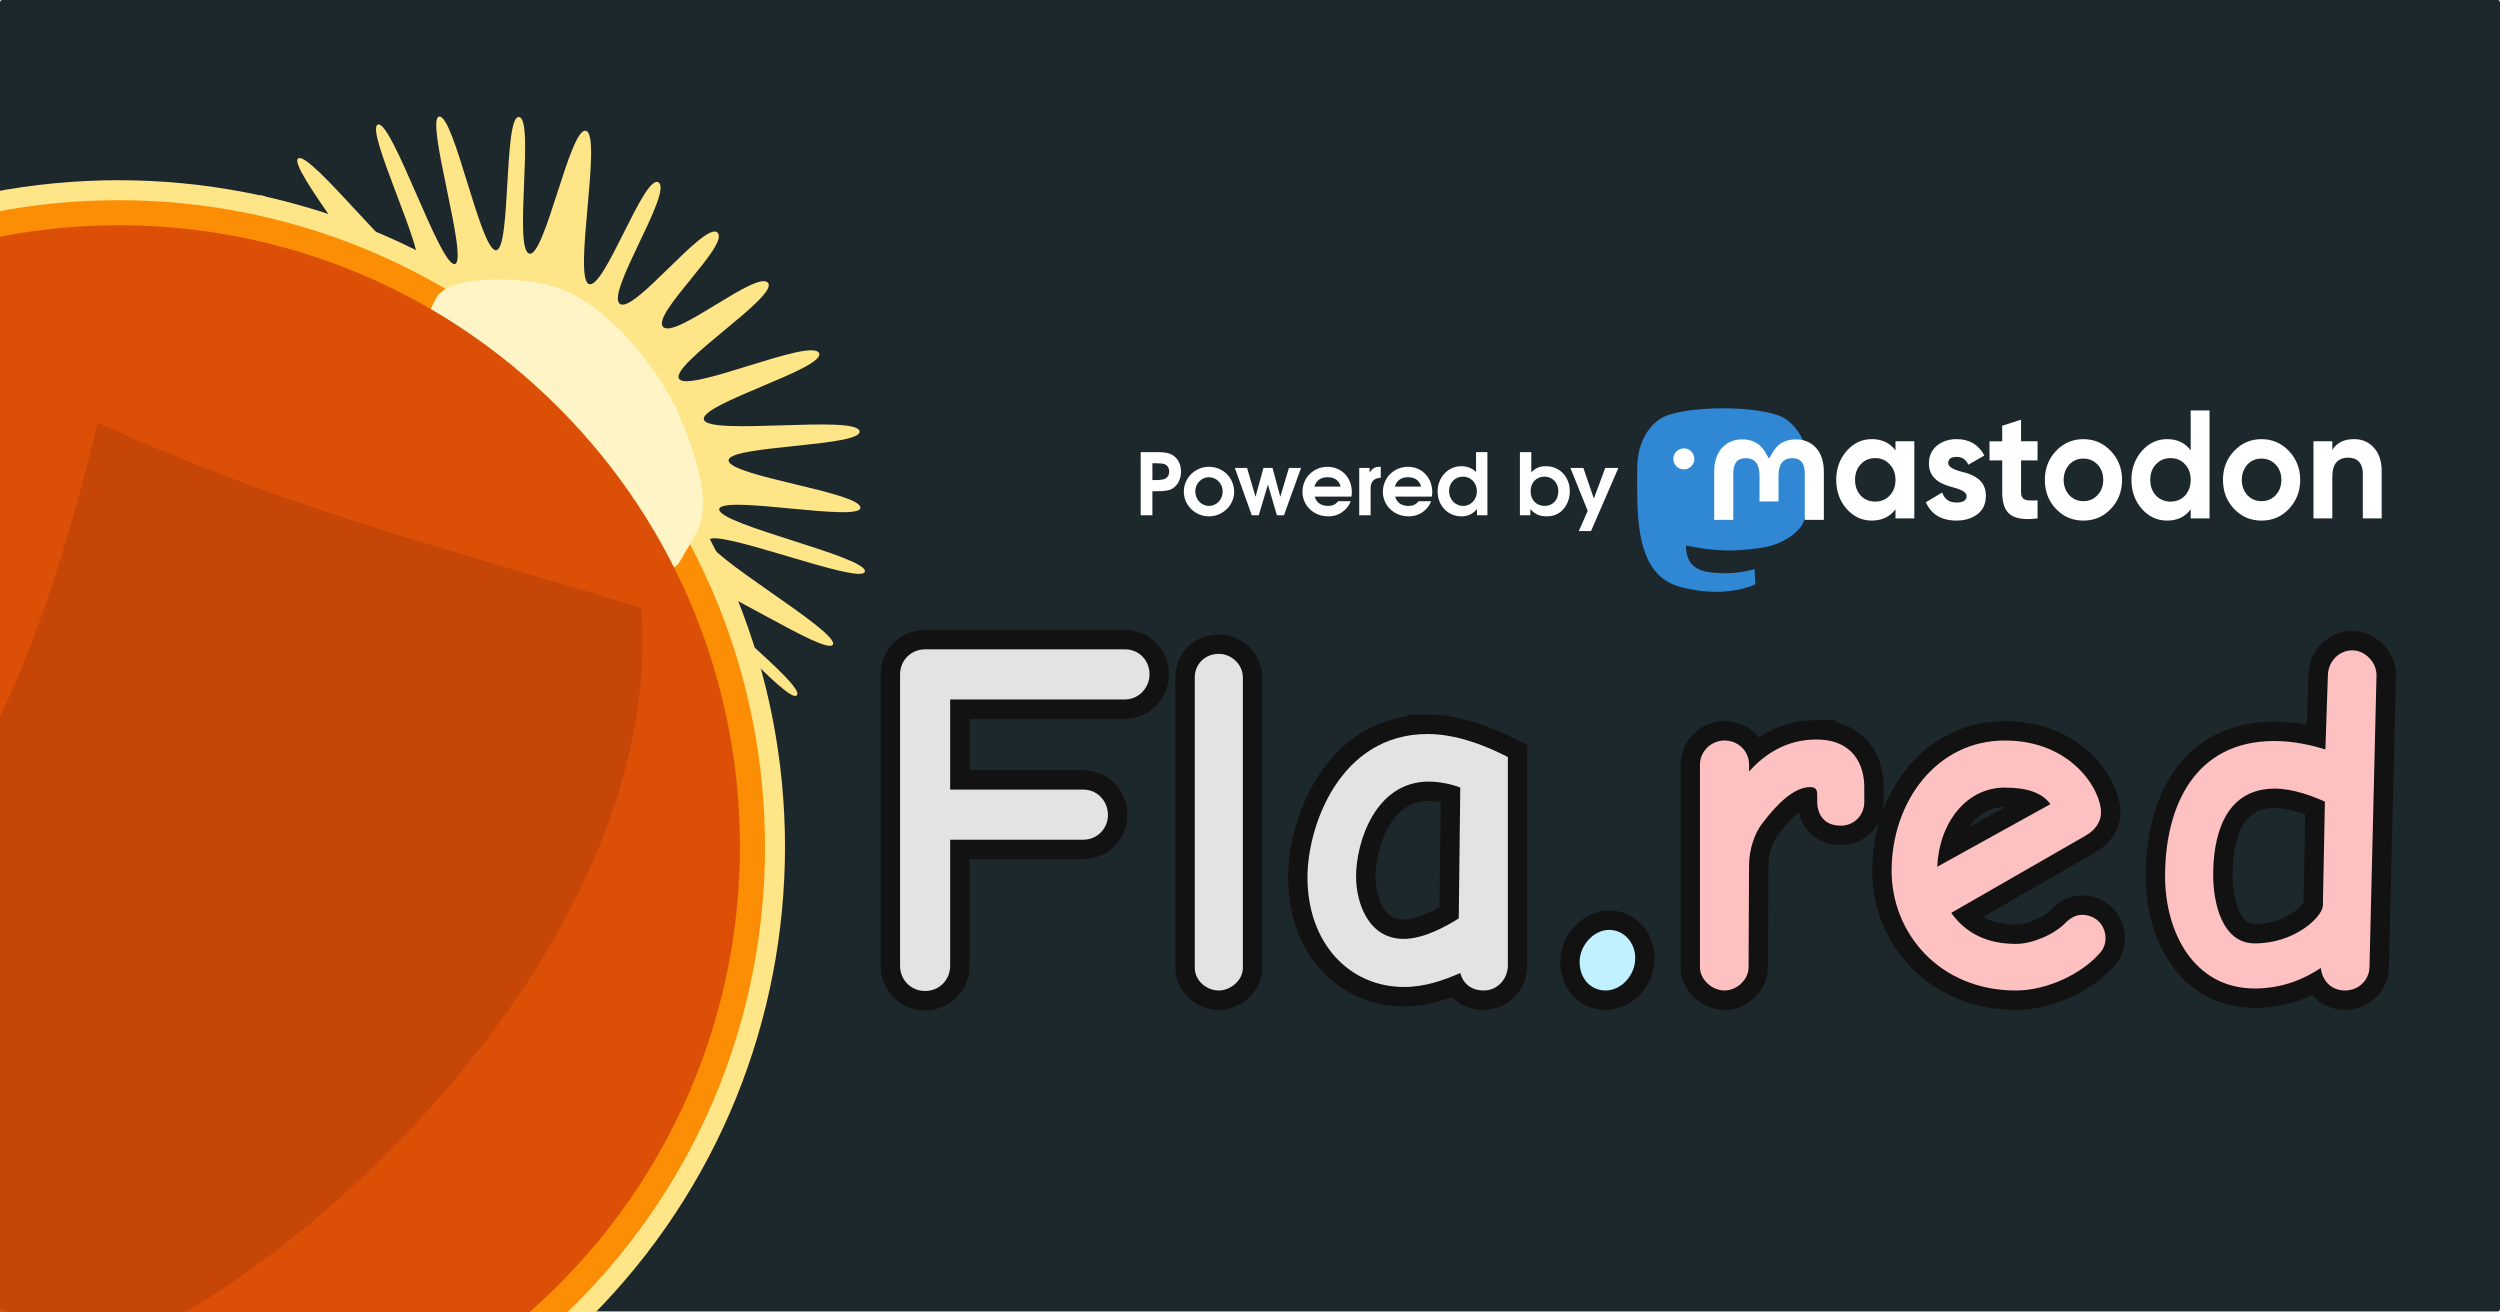
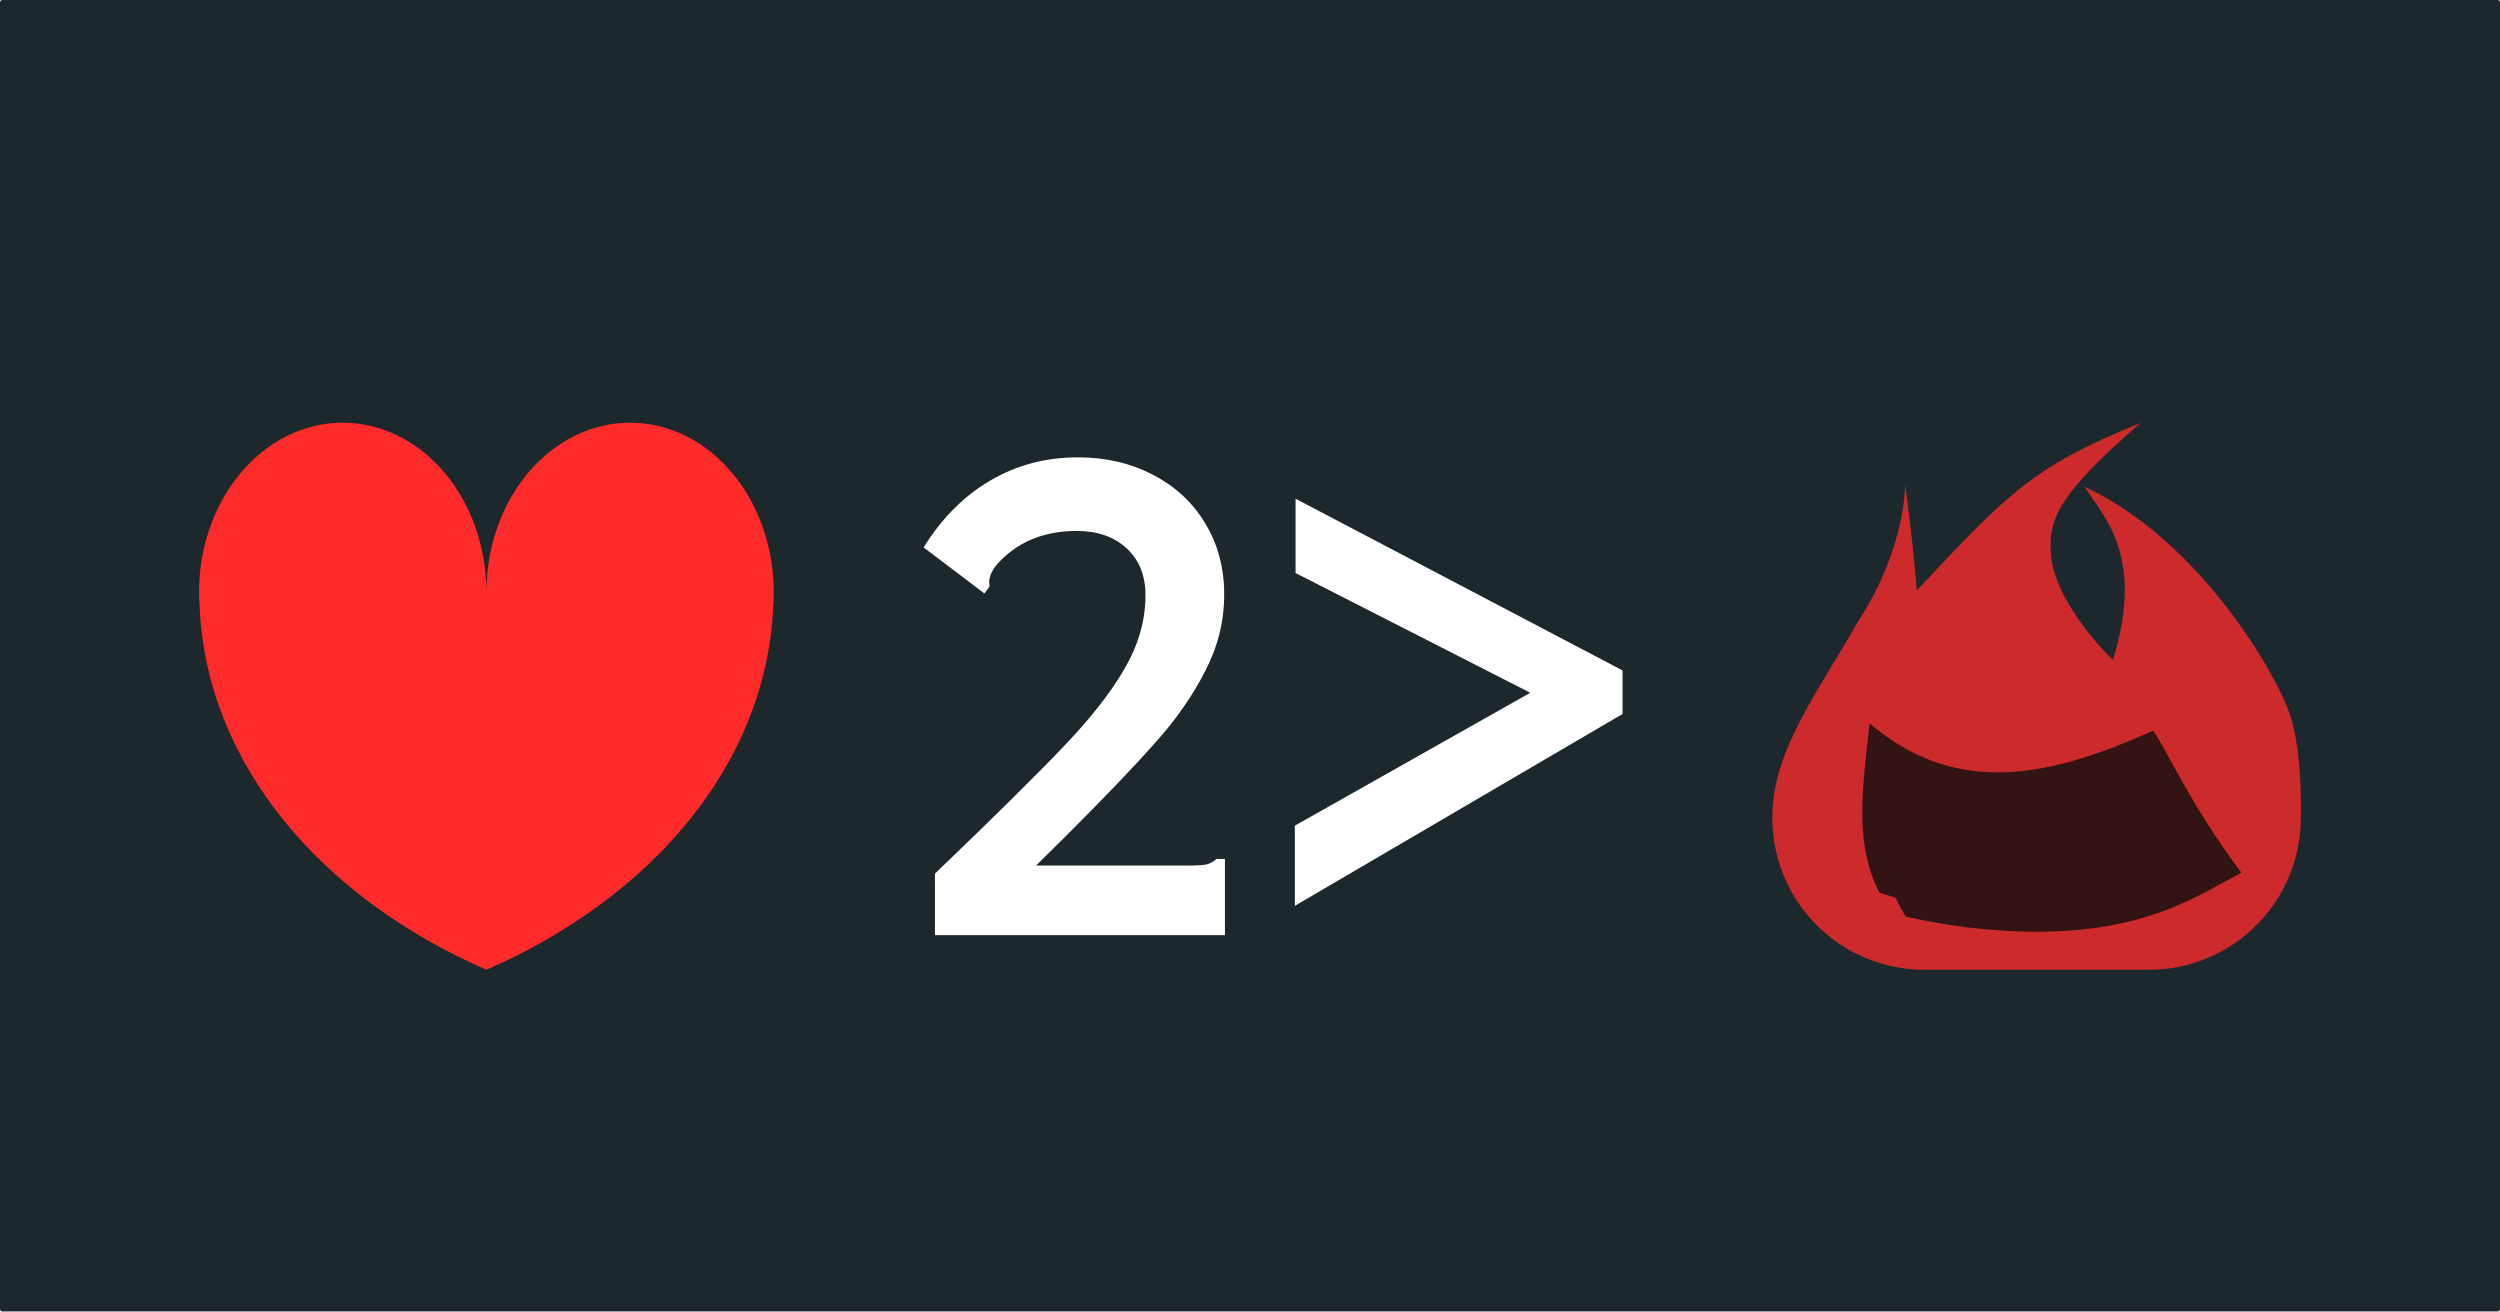
<svg xmlns="http://www.w3.org/2000/svg" version="1.1" id="svg2" width="1601.333" height="840" viewBox="0 0 1601.333 840">
  <defs id="defs6" />
  <rect style="opacity:1;fill:#1d282d;fill-opacity:1;stroke:none;stroke-width:12;stroke-linecap:round;stroke-linejoin:round;stroke-miterlimit:4;stroke-dasharray:none;stroke-dashoffset:0;stroke-opacity:1" id="rect1580" width="1601.333" height="840" x="0" y="0" ry="1.528" />
-   <path id="path49751" d="m 338.622,407.72 c -10.014,-2.391 -23.376,79.114 -33.156,74.88 -9.78,-4.235 10.634,-74.062 1.043,-79.311 -9.591,-5.25 -45.976,59.941 -55.189,54.046 -9.213,-5.895 43.054,-75.358 33.938,-81.856 -9.116,-6.498 -62.51,59.882 -70.862,52.19 -8.352,-7.693 47.081,-56.491 39.49,-64.63 -7.591,-8.139 -66.112,29.106 -73.188,20.451 -7.076,-8.655 60.01,-38.976 54.136,-48.123 -5.873,-9.147 -78.012,18.067 -83.041,8.34 -5.029,-9.727 81.302,-23.209 77.832,-33.381 -3.47,-10.172 -91.162,5.421 -93.701,-4.547 -2.538,-9.968 86.269,-13.444 84.505,-23.447 -1.764,-10.002 -99.069,-23.175 -99.315,-33.147 -0.246,-9.972 89.901,8.277 90.667,-1.347 0.766,-9.624 -89.314,-35.541 -87.261,-44.711 2.052,-9.17 95.13,30.307 98.302,21.681 3.173,-8.626 -90.106,-51.441 -86.381,-59.793 3.725,-8.352 84.434,40.465 88.869,32.734 4.435,-7.731 -64.645,-65.427 -58.957,-72.139 5.687,-6.712 63.908,64.041 70.825,58.306 6.917,-5.735 -53.857,-77.999 -46.08,-82.508 7.777,-4.509 66.973,72.197 75.424,68.789 8.451,-3.407 -33.456,-87.949 -24.385,-90.439 9.071,-2.49 39.685,90.719 49.105,89.383 9.421,-1.335 -19.401,-93.881 -9.844,-94.49 9.557,-0.608 26.273,85.142 36.183,85.666 9.91,0.524 4.898,-86.714 14.881,-85.351 9.983,1.364 -3.572,84.244 6.46,87.471 10.032,3.227 26.41,-82.251 36.544,-78.609 10.133,3.641 -8.21,93.076 1.556,98.026 9.766,4.95 35.617,-71.125 44.807,-64.978 9.189,6.147 -33.631,70.478 -24.892,77.673 8.739,7.195 54.556,-53.282 62.645,-45.554 8.089,7.727 -42.356,52.102 -34.87,60.374 7.486,8.272 60.394,-36.812 67.256,-28.156 6.862,8.656 -62.502,51.926 -57.042,61.362 5.46,9.436 84.402,-26.268 89.647,-16.505 5.245,9.763 -77.677,32.898 -73.625,42.906 4.053,10.008 96.743,-3.136 99.595,7.062 2.852,10.198 -85.5,9.099 -83.849,19.102 1.652,10.003 83.747,20.127 84.424,29.948 0.677,9.822 -89.77,-8.54 -90.443,1.145 -0.672,9.686 94.911,30.429 93.316,39.827 -1.595,9.398 -96.915,-28.673 -100.016,-19.944 -3.102,8.729 82.989,58.048 79.566,66.607 -3.422,8.559 -81.497,-44.085 -86.171,-36.603 -4.674,7.482 68.65,62.442 63.074,69.194 -5.576,6.752 -64.488,-64.483 -70.825,-58.306 -6.337,6.177 45.552,85.191 38.296,90.291 -7.256,5.101 -59.061,-80.171 -67.416,-76.775 -8.354,3.396 33.19,88.327 24.161,90.641 -9.029,2.313 -38.925,-92.236 -48.137,-90.353 -9.212,1.883 14.166,98.661 4.31,98.807 -9.856,0.146 -12.96,-88.275 -22.902,-89.091 -9.942,-0.816 -14.896,86.603 -24.999,85.248 -10.103,-1.356 5.701,-85.668 -4.314,-88.059 z" style="opacity:1;fill:#fee588;fill-opacity:1;stroke:none;stroke-width:27.682;stroke-linecap:round;stroke-linejoin:round;stroke-miterlimit:4;stroke-dasharray:none;stroke-dashoffset:0;stroke-opacity:1" />
-   <circle style="opacity:1;fill:#fee588;fill-opacity:1;stroke:none;stroke-width:18.871;stroke-linecap:round;stroke-linejoin:round;stroke-miterlimit:4;stroke-dasharray:none;stroke-dashoffset:0;stroke-opacity:1" id="path815-3-6" cx="437.171" cy="329.959" r="427.01" transform="rotate(45)" />
-   <circle style="opacity:1;fill:#fb8e04;fill-opacity:1;stroke:none;stroke-width:18.306;stroke-linecap:round;stroke-linejoin:round;stroke-miterlimit:4;stroke-dasharray:none;stroke-dashoffset:0;stroke-opacity:1" id="path815-3" cx="437.171" cy="329.959" r="414.209" transform="rotate(45)" />
-   <path style="opacity:1;fill:#fef4c6;fill-opacity:1;stroke:none;stroke-width:36.635;stroke-linecap:round;stroke-linejoin:round;stroke-miterlimit:4;stroke-dasharray:none;stroke-dashoffset:0;stroke-opacity:1" d="m 434.601,360.96 c -12.576,14.94 -33.836,-23.62 -51.245,-28.69 -35.571,-11.081 -67.13,-39.285 -82.318,-76.185 -6.041,-16.255 -49.816,-14.375 -20.83,-66.652 11.635,-14.366 55.091,-10.949 71.585,-6.781 33.979,9.166 63.938,45.353 81.175,78.351 31.245,71.36 12.218,78.999 3.884,96.44 -2.251,3.517 -1.507,2.34 -2.251,3.517 z" id="path1056" />
-   <circle style="opacity:1;fill:#db4f07;fill-opacity:1;stroke:none;stroke-width:17.578;stroke-linecap:round;stroke-linejoin:round;stroke-miterlimit:4;stroke-dasharray:none;stroke-dashoffset:0;stroke-opacity:1" id="path815" cx="437.171" cy="329.385" r="397.75" transform="rotate(45)" />
-   <path style="fill:#c54607;fill-opacity:1;stroke:none;stroke-width:52.753;stroke-linecap:butt;stroke-linejoin:round;stroke-miterlimit:4;stroke-dasharray:none;stroke-dashoffset:0;stroke-opacity:1" d="M 62.702,270.74 C 18.31,452.147 -64.261,689.528 -311.659,620.855 c 0,0 246.259,202.421 376.337,246.464 C 197.294,816.378 426.549,601.907 410.77,389.559 301.79,355.099 191.754,329.635 62.702,270.74 Z" id="path1021" />
-   <g id="g1048" transform="matrix(2.070974,0,0,2.070974,175.3231,304.5211)">
-     <path id="path2114-9" d="m 201.469,53.793 c -4.338,0 -7.746,3.408 -7.746,7.746 V 151.717 c 0,4.338 3.408,7.746 7.746,7.746 4.338,0 7.748,-3.408 7.748,-7.746 v -39.047 h 41.215 c 4.338,0 7.592,-3.563 7.592,-7.592 0,-4.338 -3.253,-7.902 -7.592,-7.902 H 209.217 V 69.287 h 54.074 c 4.338,0 7.592,-3.72 7.592,-7.748 0,-4.338 -3.253,-7.746 -7.592,-7.746 z m 441.463,0.309 c -4.183,0 -7.437,3.408 -7.592,7.592 l -0.775,23.088 c -4.338,-1.394 -9.917,-2.635 -15.805,-2.635 -24.481,0 -33.777,19.987 -33.777,41.834 0,17.199 8.833,34.707 27.736,34.707 8.522,0 15.338,-2.943 20.451,-6.352 0.31,3.564 2.944,6.973 7.438,6.973 4.183,0 7.437,-3.098 7.592,-7.127 l 2.17,-90.178 c 0.155,-4.183 -3.564,-7.902 -7.438,-7.902 z M 292.314,55.188 c -4.338,0 -7.438,3.253 -7.438,7.281 v 89.867 c 0,3.874 3.564,6.973 7.438,6.973 3.564,0 7.438,-3.099 7.438,-6.973 V 62.469 c 0,-4.029 -3.564,-7.281 -7.438,-7.281 z m 64.604,24.789 c -27.115,0 -37.188,28.355 -37.188,44.314 0,20.297 12.861,33.932 29.904,33.932 6.198,0 12.24,-2.014 17.354,-4.338 0.775,3.099 3.255,5.424 7.283,5.424 4.338,0 7.438,-3.72 7.438,-7.748 V 87.105 c -2.789,-1.394 -13.635,-7.129 -24.791,-7.129 z m 120.154,1.705 c -9.142,0 -15.959,4.493 -20.762,9.916 v -2.168 c 0,-4.183 -3.408,-7.438 -7.592,-7.438 -4.029,0 -7.592,3.254 -7.592,7.438 v 62.752 c 0,3.719 3.718,7.127 7.592,7.127 3.874,0 7.438,-3.408 7.438,-7.127 l 0.154,-31.609 c 0,-4.803 1.705,-9.915 4.029,-12.859 4.648,-6.198 9.915,-11.311 14.873,-11.311 1.859,0 2.17,0.929 2.17,2.479 v 2.014 c 0,3.564 1.86,7.438 7.283,7.438 4.183,0 7.281,-3.255 7.281,-7.283 v -4.646 c 0,-6.663 -3.254,-14.721 -14.875,-14.721 z m 58.35,0.311 c -21.227,0 -35.018,19.058 -35.018,40.285 0,19.368 14.875,37.031 38.426,37.031 9.606,0 20.297,-5.114 25.875,-11.467 1.085,-1.085 1.859,-2.789 1.859,-4.648 0,-4.183 -3.1,-7.281 -7.283,-7.281 -2.014,0 -3.717,1.084 -5.111,2.479 -3.409,3.564 -10.227,6.508 -15.34,6.508 -8.832,0 -15.495,-3.255 -19.988,-9.607 l 41.525,-23.859 c 3.254,-1.859 4.803,-4.495 4.803,-7.129 0,-7.282 -9.296,-22.311 -29.748,-22.311 z M 357.227,94.697 c 3.254,0 7.128,0.775 9.762,1.859 l -0.465,40.439 c -3.874,2.479 -10.845,6.354 -17.043,6.354 -10.846,0 -14.719,-11.002 -14.719,-19.369 0,-10.381 5.886,-29.283 22.465,-29.283 z m 178.195,1.859 c 7.127,0 11.621,1.705 14.1,5.113 l -35.018,19.367 c 0.62,-13.635 8.987,-24.48 20.918,-24.48 z m 83.494,0.311 c 5.733,0 12.085,2.478 15.494,4.027 l -0.619,32.074 c 0,3.409 -8.522,11.775 -21.072,11.775 -10.071,0 -12.861,-12.397 -12.861,-21.229 0,-10.846 2.945,-26.648 19.059,-26.648 z m -205.871,43.693 c -4.803,0 -9.141,4.803 -9.141,9.916 0,4.958 3.253,8.832 8.057,8.832 4.648,0 9.141,-4.494 9.141,-10.072 0,-4.803 -3.563,-8.676 -8.057,-8.676 z" style="font-style:normal;font-variant:normal;font-weight:bold;font-stretch:normal;font-size:medium;line-height:1.25;font-family:'Comic Neue';-inkscape-font-specification:'Comic Neue Bold';letter-spacing:0px;word-spacing:0px;fill:#e3e3e3;fill-opacity:1;stroke:#121212;stroke-width:12;stroke-miterlimit:4;stroke-dasharray:none;stroke-opacity:1" />
-     <g id="g957">
-       <path id="path2114" style="font-style:normal;font-variant:normal;font-weight:bold;font-stretch:normal;font-size:medium;line-height:1.25;font-family:'Comic Neue';-inkscape-font-specification:'Comic Neue Bold';letter-spacing:0px;word-spacing:0px;fill:#e3e3e3;fill-opacity:1;stroke:none;stroke-width:7.863;stroke-miterlimit:4;stroke-dasharray:none;stroke-opacity:1" d="m 209.216,112.67 h 41.215 c 4.338,0 7.592,-3.564 7.592,-7.592 0,-4.338 -3.254,-7.902 -7.592,-7.902 h -41.215 V 69.286 h 54.075 c 4.338,0 7.592,-3.719 7.592,-7.747 0,-4.338 -3.254,-7.747 -7.592,-7.747 h -61.822 c -4.338,0 -7.747,3.409 -7.747,7.747 v 90.177 c 0,4.338 3.409,7.747 7.747,7.747 4.338,0 7.747,-3.409 7.747,-7.747 z" />
-       <path id="path2116" style="font-style:normal;font-variant:normal;font-weight:bold;font-stretch:normal;font-size:medium;line-height:1.25;font-family:'Comic Neue';-inkscape-font-specification:'Comic Neue Bold';letter-spacing:0px;word-spacing:0px;fill:#e3e3e3;fill-opacity:1;stroke:none;stroke-width:7.863;stroke-miterlimit:4;stroke-dasharray:none;stroke-opacity:1" d="m 299.751,62.469 c 0,-4.029 -3.564,-7.282 -7.437,-7.282 -4.338,0 -7.437,3.254 -7.437,7.282 v 89.867 c 0,3.874 3.564,6.972 7.437,6.972 3.564,0 7.437,-3.099 7.437,-6.972 z" />
-       <path id="path2118" style="font-style:normal;font-variant:normal;font-weight:bold;font-stretch:normal;font-size:medium;line-height:1.25;font-family:'Comic Neue';-inkscape-font-specification:'Comic Neue Bold';letter-spacing:0px;word-spacing:0px;fill:#e3e3e3;fill-opacity:1;stroke:none;stroke-width:7.863;stroke-miterlimit:4;stroke-dasharray:none;stroke-opacity:1" d="m 381.708,87.105 c -2.789,-1.394 -13.635,-7.127 -24.791,-7.127 -27.115,0 -37.186,28.354 -37.186,44.314 0,20.297 12.86,33.932 29.904,33.932 6.198,0 12.24,-2.014 17.354,-4.338 0.775,3.099 3.254,5.423 7.282,5.423 4.338,0 7.437,-3.719 7.437,-7.747 z m -15.184,49.891 c -3.874,2.479 -10.846,6.353 -17.044,6.353 -10.846,0 -14.72,-11.001 -14.72,-19.368 0,-10.381 5.888,-29.284 22.467,-29.284 3.254,0 7.127,0.775 9.761,1.859 z" />
-       <path id="path2120" style="font-style:normal;font-variant:normal;font-weight:bold;font-stretch:normal;font-size:medium;line-height:1.25;font-family:'Comic Neue';-inkscape-font-specification:'Comic Neue Bold';letter-spacing:0px;word-spacing:0px;fill:#c1f1fe;fill-opacity:1;stroke:none;stroke-width:7.863;stroke-miterlimit:4;stroke-dasharray:none;stroke-opacity:1" d="m 411.961,159.308 c 4.648,0 9.142,-4.493 9.142,-10.071 0,-4.803 -3.564,-8.677 -8.057,-8.677 -4.803,0 -9.142,4.803 -9.142,9.916 0,4.958 3.254,8.832 8.057,8.832 z" />
-       <path id="path2122" style="font-style:normal;font-variant:normal;font-weight:bold;font-stretch:normal;font-size:medium;line-height:1.25;font-family:'Comic Neue';-inkscape-font-specification:'Comic Neue Bold';letter-spacing:0px;word-spacing:0px;fill:#fec1c1;fill-opacity:1;stroke:none;stroke-width:7.863;stroke-miterlimit:4;stroke-dasharray:none;stroke-opacity:1" d="m 491.948,96.401 c 0,-6.663 -3.254,-14.72 -14.874,-14.72 -9.142,0 -15.959,4.493 -20.762,9.916 v -2.169 c 0,-4.183 -3.409,-7.437 -7.592,-7.437 -4.029,0 -7.592,3.254 -7.592,7.437 v 62.752 c 0,3.719 3.719,7.127 7.592,7.127 3.874,0 7.437,-3.409 7.437,-7.127 l 0.155,-31.608 c 0,-4.803 1.704,-9.916 4.029,-12.86 4.648,-6.198 9.916,-11.311 14.874,-11.311 1.859,0 2.169,0.93 2.169,2.479 v 2.014 c 0,3.564 1.859,7.437 7.282,7.437 4.183,0 7.282,-3.254 7.282,-7.282 z" />
-       <path id="path2124" style="font-style:normal;font-variant:normal;font-weight:bold;font-stretch:normal;font-size:medium;line-height:1.25;font-family:'Comic Neue';-inkscape-font-specification:'Comic Neue Bold';letter-spacing:0px;word-spacing:0px;fill:#fec1c1;fill-opacity:1;stroke:none;stroke-width:7.863;stroke-miterlimit:4;stroke-dasharray:none;stroke-opacity:1" d="m 554.169,138.391 c -3.409,3.564 -10.226,6.508 -15.339,6.508 -8.832,0 -15.494,-3.254 -19.988,-9.606 l 41.525,-23.861 c 3.254,-1.859 4.803,-4.493 4.803,-7.127 0,-7.282 -9.297,-22.312 -29.749,-22.312 -21.227,0 -35.017,19.058 -35.017,40.285 0,19.368 14.874,37.031 38.426,37.031 9.606,0 20.297,-5.113 25.875,-11.466 1.085,-1.085 1.859,-2.789 1.859,-4.648 0,-4.183 -3.099,-7.282 -7.282,-7.282 -2.014,0 -3.719,1.085 -5.113,2.479 z m -39.665,-17.354 c 0.62,-13.635 8.987,-24.481 20.917,-24.481 7.127,0 11.621,1.704 14.1,5.113 z" />
-       <path id="path2126" style="font-style:normal;font-variant:normal;font-weight:bold;font-stretch:normal;font-size:medium;line-height:1.25;font-family:'Comic Neue';-inkscape-font-specification:'Comic Neue Bold';letter-spacing:0px;word-spacing:0px;fill:#fec1c1;fill-opacity:1;stroke:none;stroke-width:7.863;stroke-miterlimit:4;stroke-dasharray:none;stroke-opacity:1" d="m 650.369,62.004 c 0.155,-4.183 -3.564,-7.902 -7.437,-7.902 -4.183,0 -7.437,3.409 -7.592,7.592 l -0.775,23.086 c -4.338,-1.394 -9.916,-2.634 -15.804,-2.634 -24.481,0 -33.777,19.988 -33.777,41.834 0,17.199 8.832,34.707 27.735,34.707 8.522,0 15.339,-2.944 20.452,-6.353 0.31,3.564 2.944,6.972 7.437,6.972 4.183,0 7.437,-3.099 7.592,-7.127 z m -50.511,61.512 c 0,-10.846 2.944,-26.65 19.058,-26.65 5.733,0 12.086,2.479 15.494,4.029 l -0.62,32.073 c 0,3.409 -8.522,11.776 -21.072,11.776 -10.071,0 -12.86,-12.395 -12.86,-21.227 z" />
-     </g>
-   </g>
  <text xml:space="preserve" style="font-style:normal;font-variant:normal;font-weight:normal;font-stretch:normal;font-size:30.479px;line-height:1.25;font-family:'Misc Fixed';-inkscape-font-specification:'Misc Fixed';letter-spacing:0px;word-spacing:0px;fill:#000000;fill-opacity:1;stroke:none;stroke-width:0.762" x="641.781" y="387.017" id="text869">
    <tspan id="tspan867" x="641.781" y="417.039" style="font-style:normal;font-variant:normal;font-weight:bold;font-stretch:normal;font-family:'URW Gothic';-inkscape-font-specification:'URW Gothic Bold';fill:#ffffff;stroke-width:0.762" />
  </text>
-   <g id="g1686" transform="matrix(0.8537809,0,0,0.8537809,200.8647,9.324504)">
-     <g transform="matrix(3.357407,0,0,3.357407,241.5142,110.1127)" id="g885">
-       <path d="m 261.27,79.769 c -0.563,2.893 -5.037,6.059 -10.176,6.673 -2.68,0.32 -5.318,0.614 -8.131,0.485 -4.601,-0.211 -8.232,-1.098 -8.232,-1.098 0,0.448 0.028,0.875 0.083,1.273 0.598,4.541 4.503,4.813 8.201,4.94 3.733,0.128 7.056,-0.921 7.056,-0.921 l 0.154,3.375 c 0,0 -2.611,1.402 -7.262,1.66 -2.565,0.141 -5.75,-0.064 -9.459,-1.046 -8.045,-2.13 -9.428,-10.705 -9.64,-19.406 -0.065,-2.583 -0.025,-5.02 -0.025,-7.057 0,-8.898 5.829,-11.505 5.829,-11.505 2.939,-1.35 7.983,-1.918 13.227,-1.96 h 0.129 c 5.243,0.043 10.29,0.61 13.23,1.96 0,0 5.829,2.608 5.829,11.505 0,0 0.073,6.564 -0.813,11.122" id="path2" style="fill:#3088d4;stroke-width:0.233" />
-       <path d="m 231.91,66.49 c 0,-1.295 1.05,-2.345 2.345,-2.345 1.295,0 2.345,1.05 2.345,2.345 0,1.295 -1.05,2.345 -2.345,2.345 -1.295,0 -2.345,-1.05 -2.345,-2.345 m 33.631,2.847 v 10.773 h -4.268 V 69.654 c 0,-2.204 -0.928,-3.323 -2.783,-3.323 -2.051,0 -3.079,1.327 -3.079,3.951 v 5.723 h -4.243 v -5.723 c 0,-2.624 -1.028,-3.951 -3.079,-3.951 -1.855,0 -2.783,1.119 -2.783,3.323 v 10.457 h -4.268 V 69.337 c 0,-2.202 0.561,-3.951 1.687,-5.246 1.161,-1.294 2.682,-1.958 4.57,-1.958 2.184,0 3.838,0.839 4.932,2.518 l 1.063,1.782 1.063,-1.782 c 1.093,-1.679 2.747,-2.518 4.932,-2.518 1.888,0 3.408,0.663 4.569,1.958 1.126,1.295 1.687,3.044 1.687,5.246 m 14.703,5.355 c 0.881,-0.931 1.305,-2.102 1.305,-3.516 0,-1.413 -0.424,-2.585 -1.305,-3.481 -0.848,-0.931 -1.925,-1.379 -3.23,-1.379 -1.305,0 -2.382,0.448 -3.23,1.379 -0.848,0.896 -1.272,2.068 -1.272,3.481 0,1.413 0.424,2.585 1.272,3.516 0.848,0.896 1.925,1.344 3.23,1.344 1.305,0 2.382,-0.448 3.23,-1.344 m 1.305,-12.133 h 4.209 v 17.234 h -4.209 v -2.034 c -1.272,1.689 -3.034,2.516 -5.317,2.516 -2.186,0 -4.045,-0.862 -5.611,-2.62 -1.533,-1.758 -2.316,-3.929 -2.316,-6.48 0,-2.516 0.783,-4.688 2.316,-6.446 1.566,-1.758 3.426,-2.654 5.611,-2.654 2.283,0 4.045,0.827 5.317,2.516 z m 18.368,8.307 c 1.24,0.931 1.86,2.24 1.827,3.895 0,1.758 -0.62,3.137 -1.892,4.102 -1.272,0.931 -2.806,1.413 -4.665,1.413 -3.36,0 -5.644,-1.379 -6.851,-4.102 l 3.654,-2.171 c 0.489,1.482 1.566,2.24 3.197,2.24 1.5,0 2.251,-0.483 2.251,-1.482 0,-0.724 -0.979,-1.379 -2.969,-1.895 -0.751,-0.207 -1.37,-0.414 -1.86,-0.586 -0.685,-0.275 -1.272,-0.586 -1.762,-0.965 -1.207,-0.931 -1.827,-2.172 -1.827,-3.757 0,-1.689 0.587,-3.033 1.762,-3.998 1.207,-1 2.675,-1.482 4.437,-1.482 2.806,0 4.861,1.206 6.198,3.654 l -3.588,2.068 c -0.522,-1.172 -1.403,-1.758 -2.61,-1.758 -1.272,0 -1.892,0.482 -1.892,1.413 0,0.724 0.979,1.379 2.969,1.896 1.533,0.345 2.74,0.862 3.621,1.517 m 13.376,-4.033 h -3.686 v 7.169 c 0,0.862 0.326,1.379 0.946,1.62 0.457,0.173 1.37,0.207 2.74,0.138 v 4.033 c -2.838,0.345 -4.893,0.069 -6.1,-0.862 -1.207,-0.896 -1.794,-2.55 -1.794,-4.929 v -7.169 h -2.838 v -4.274 h 2.838 V 59.078 l 4.208,-1.344 v 4.825 h 3.686 z m 13.409,7.755 c 0.848,-0.896 1.272,-2.034 1.272,-3.412 0,-1.379 -0.424,-2.516 -1.272,-3.412 -0.848,-0.896 -1.892,-1.344 -3.165,-1.344 -1.272,0 -2.316,0.448 -3.164,1.344 -0.816,0.931 -1.24,2.068 -1.24,3.412 0,1.344 0.424,2.482 1.24,3.412 0.848,0.896 1.892,1.344 3.164,1.344 1.272,0 2.316,-0.448 3.165,-1.344 m -9.298,3.068 c -1.664,-1.758 -2.479,-3.895 -2.479,-6.48 0,-2.551 0.816,-4.688 2.479,-6.445 1.664,-1.758 3.719,-2.654 6.133,-2.654 2.414,0 4.469,0.896 6.133,2.654 1.664,1.758 2.512,3.929 2.512,6.445 0,2.551 -0.848,4.722 -2.512,6.48 -1.664,1.758 -3.686,2.62 -6.133,2.62 -2.447,0 -4.469,-0.861 -6.133,-2.62 m 28.84,-2.964 c 0.848,-0.931 1.272,-2.102 1.272,-3.516 0,-1.413 -0.424,-2.585 -1.272,-3.481 -0.848,-0.931 -1.925,-1.379 -3.23,-1.379 -1.305,0 -2.382,0.448 -3.262,1.379 -0.848,0.896 -1.272,2.068 -1.272,3.481 0,1.413 0.424,2.585 1.272,3.516 0.881,0.896 1.99,1.344 3.262,1.344 1.305,0 2.382,-0.448 3.23,-1.344 m 1.272,-19.026 h 4.209 v 24.128 h -4.209 v -2.034 c -1.24,1.689 -3.001,2.516 -5.285,2.516 -2.186,0 -4.078,-0.862 -5.644,-2.62 -1.533,-1.758 -2.316,-3.929 -2.316,-6.48 0,-2.516 0.783,-4.688 2.316,-6.446 1.566,-1.758 3.458,-2.654 5.644,-2.654 2.283,0 4.045,0.827 5.285,2.516 z m 18.988,18.923 c 0.848,-0.896 1.272,-2.034 1.272,-3.412 0,-1.379 -0.424,-2.516 -1.272,-3.412 -0.848,-0.896 -1.892,-1.344 -3.165,-1.344 -1.272,0 -2.316,0.448 -3.164,1.344 -0.816,0.931 -1.24,2.068 -1.24,3.412 0,1.344 0.424,2.482 1.24,3.412 0.848,0.896 1.892,1.344 3.164,1.344 1.272,0 2.316,-0.448 3.165,-1.344 m -9.298,3.068 c -1.664,-1.758 -2.479,-3.895 -2.479,-6.48 0,-2.551 0.815,-4.688 2.479,-6.445 1.664,-1.758 3.719,-2.654 6.133,-2.654 2.414,0 4.469,0.896 6.133,2.654 1.664,1.758 2.512,3.929 2.512,6.445 0,2.551 -0.848,4.722 -2.512,6.48 -1.664,1.758 -3.686,2.62 -6.133,2.62 -2.447,0 -4.469,-0.861 -6.133,-2.62 m 32.983,-8.445 v 10.582 h -4.209 V 69.764 c 0,-1.137 -0.294,-1.999 -0.881,-2.654 -0.555,-0.586 -1.338,-0.896 -2.349,-0.896 -2.382,0 -3.589,1.413 -3.589,4.274 v 9.306 h -4.209 V 62.56 h 4.209 v 1.93 c 1.011,-1.62 2.61,-2.413 4.861,-2.413 1.794,0 3.262,0.62 4.404,1.896 1.174,1.275 1.762,2.999 1.762,5.239" id="path4" style="fill:#ffffff;stroke-width:0.233" />
+   <g id="g14123" transform="matrix(5.302861,0,0,5.302861,-105.3138,-6764.125)">
+     <path id="path860-2" d="m 61.253,1326.622 a 17.357,20.509 0 0 0 -17.354,20.51 17.357,20.509 0 0 0 0.083,1.819 c 0.838,18.762 14.504,34.967 34.629,43.749 20.024,-8.737 33.657,-24.82 34.622,-43.461 a 17.357,20.509 0 0 0 0.093,-2.107 17.357,20.509 0 0 0 -17.358,-20.51 17.357,20.509 0 0 0 -17.358,20.51 17.357,20.509 0 0 0 -17.358,-20.51 z" style="opacity:1;fill:#ff2a2a;fill-opacity:1;stroke:none;stroke-width:2.055;stroke-linecap:round;stroke-linejoin:round;stroke-miterlimit:4;stroke-dasharray:none;stroke-dashoffset:0;stroke-opacity:0.498" />
+     <path d="m 132.794,1381.086 q 10.923,-10.481 15.655,-15.478 4.776,-4.997 7.252,-9.287 2.521,-4.334 2.521,-8.844 0,-3.582 -2.255,-5.66 -2.255,-2.123 -6.058,-2.123 -5.616,0 -9.154,3.538 -0.796,0.796 -1.106,1.459 -0.31,0.619 -0.31,1.238 l 0.044,0.486 -0.619,0.84 -0.619,-0.486 -6.722,-5.085 q 3.272,-5.263 8.004,-8.049 4.776,-2.83 10.658,-2.83 5.041,0 9.066,2.123 4.024,2.078 6.28,5.837 2.3,3.759 2.3,8.623 0,4.82 -2.3,9.242 -2.255,4.422 -5.97,8.579 -3.67,4.157 -10.834,11.321 l -3.626,3.582 h 18.441 q 1.459,0 2.123,-0.133 0.708,-0.177 1.238,-0.663 h 1.017 v 9.198 h -35.024 z" style="font-style:normal;font-variant:normal;font-weight:bold;font-stretch:normal;font-size:medium;line-height:1.25;font-family:Inconsolata;-inkscape-font-specification:'Inconsolata Bold';letter-spacing:0px;word-spacing:0px;fill:#ffffff;fill-opacity:1;stroke:none;stroke-width:2.264" id="path13428" />
+     <path d="m 176.265,1375.293 28.435,-16.053 -28.346,-14.461 v -8.977 l 39.49,20.74 v 5.263 l -39.579,23.172 z" style="font-style:normal;font-variant:normal;font-weight:bold;font-stretch:normal;font-size:medium;line-height:1.25;font-family:Inconsolata;-inkscape-font-specification:'Inconsolata Bold';letter-spacing:0px;word-spacing:0px;fill:#ffffff;fill-opacity:1;stroke:none;stroke-width:2.264" id="path13430" />
+     <g transform="matrix(1.261897,0,0,1.261897,44.99778,1561.203)" id="g13426">
+       <g transform="matrix(1.150647,0,0,1.150647,120.5568,-274.6096)" id="g4691">
+         <path id="path985" d="m 55.992,77.112 c -8.96,3.627 -11.069,5.873 -18.624,13.95 -0.32,-4.261 -0.974,-8.837 -0.974,-8.837 0,0 0.129,5.223 -3.935,11.453 -3.423,6.012 -7.098,10.72 -7.107,16.267 0,7.015 5.647,12.662 12.662,12.662 h 18.642 c 7.015,0 12.662,-5.647 12.662,-12.662 0,0 0.183,-5.417 -0.934,-8.669 C 67.268,98.024 60.96,86.922 51.331,82.42 c 1.429,2.358 5.095,5.628 2.35,14.419 -3.097,-3.092 -4.881,-6.299 -5.115,-8.489 -0.322,-3.011 0.25,-5.034 7.426,-11.237 z" style="fill:#cd2b2b;fill-opacity:1;stroke:none;stroke-width:0.95;stroke-linecap:butt;stroke-linejoin:round;stroke-miterlimit:4;stroke-dasharray:none;stroke-dashoffset:0;stroke-opacity:1" />
+         <path id="path1021" d="m 57.045,102.714 c -8.285,3.698 -16.199,5.718 -23.598,-0.606 -0.682,5.838 -1.214,10.115 0.809,14.075 0,0 0.495,0.174 1.338,0.43 0.257,0.536 0.538,1.056 0.847,1.559 0,0 6.496,1.658 13.437,1.191 6.941,-0.467 10.484,-2.636 14.494,-4.838 -4.074,-5.4 -6.057,-9.906 -7.327,-11.811 z" style="fill:#331313;fill-opacity:1;stroke:none;stroke-width:2.141;stroke-linecap:butt;stroke-linejoin:round;stroke-miterlimit:4;stroke-dasharray:none;stroke-dashoffset:0;stroke-opacity:1" />
+       </g>
    </g>
-     <path d="m 620.518,375.626 h 8.78 v -18.009 h 2.82 c 6.729,0 9.806,-0.513 12.434,-2.115 3.845,-2.435 6.217,-7.178 6.217,-12.626 0,-5.448 -2.307,-9.934 -6.409,-12.434 -2.692,-1.602 -5.896,-2.179 -12.113,-2.179 h -11.729 z m 8.78,-26.405 v -12.562 h 2.948 c 2.884,0 4.23,0.128 5.576,0.449 2.564,0.705 4.102,2.948 4.102,5.896 0,2.307 -1.025,4.102 -2.884,5.127 -1.346,0.705 -3.717,1.09 -7.178,1.09 z" style="font-style:normal;font-variant:normal;font-weight:600;font-stretch:normal;font-size:medium;line-height:1.25;font-family:'URW Gothic';-inkscape-font-specification:'URW Gothic Semi-Bold';letter-spacing:0px;word-spacing:0px;fill:#ffffff;fill-opacity:1;stroke:none;stroke-width:1.602" id="path1627" />
-     <path d="m 671.661,339.287 c -10.319,0 -18.778,8.396 -18.778,18.586 0,10.254 8.46,18.586 18.843,18.586 10.319,0 18.907,-8.332 18.907,-18.33 0,-10.575 -8.268,-18.843 -18.971,-18.843 z m 0.064,7.819 c 5.704,0 10.319,4.807 10.319,10.767 0,5.96 -4.614,10.767 -10.254,10.767 -5.768,0 -10.319,-4.807 -10.319,-10.895 0,-5.832 4.614,-10.639 10.254,-10.639 z" style="font-style:normal;font-variant:normal;font-weight:600;font-stretch:normal;font-size:medium;line-height:1.25;font-family:'URW Gothic';-inkscape-font-specification:'URW Gothic Semi-Bold';letter-spacing:0px;word-spacing:0px;fill:#ffffff;fill-opacity:1;stroke:none;stroke-width:1.602" id="path1629" />
-     <path d="m 703.846,375.626 h 5.255 l 6.858,-23.008 6.729,23.008 h 5.319 l 12.818,-35.506 h -9.101 l -6.473,21.663 -5.832,-21.663 h -6.794 l -5.96,21.663 -6.345,-21.663 h -9.165 z" style="font-style:normal;font-variant:normal;font-weight:600;font-stretch:normal;font-size:medium;line-height:1.25;font-family:'URW Gothic';-inkscape-font-specification:'URW Gothic Semi-Bold';letter-spacing:0px;word-spacing:0px;fill:#ffffff;fill-opacity:1;stroke:none;stroke-width:1.602" id="path1631" />
-     <path d="m 778.606,361.654 c 0.256,-1.282 0.32,-2.051 0.32,-3.333 0,-10.959 -7.755,-19.035 -18.33,-19.035 -10.447,0 -18.714,8.268 -18.714,18.714 0,10.383 8.396,18.458 19.227,18.458 5.832,0 10.383,-2.115 14.1,-6.409 1.346,-1.666 2.243,-3.14 2.82,-4.935 h -9.293 c -2.179,2.564 -4.294,3.525 -7.819,3.525 -5.063,0 -8.78,-2.692 -9.806,-6.986 z m -27.751,-7.499 c 1.346,-4.614 4.807,-7.05 9.87,-7.05 5.255,0 8.716,2.5 9.806,7.05 z" style="font-style:normal;font-variant:normal;font-weight:600;font-stretch:normal;font-size:medium;line-height:1.25;font-family:'URW Gothic';-inkscape-font-specification:'URW Gothic Semi-Bold';letter-spacing:0px;word-spacing:0px;fill:#ffffff;fill-opacity:1;stroke:none;stroke-width:1.602" id="path1633" />
-     <path d="m 784.478,375.626 h 8.524 v -19.74 c -0.192,-5.255 2.5,-8.204 7.627,-8.396 v -8.204 h -0.641 c -3.653,0 -5.448,1.025 -7.691,4.294 v -3.461 h -7.819 z" style="font-style:normal;font-variant:normal;font-weight:600;font-stretch:normal;font-size:medium;line-height:1.25;font-family:'URW Gothic';-inkscape-font-specification:'URW Gothic Semi-Bold';letter-spacing:0px;word-spacing:0px;fill:#ffffff;fill-opacity:1;stroke:none;stroke-width:1.602" id="path1635" />
-     <path d="m 838.941,361.654 c 0.256,-1.282 0.32,-2.051 0.32,-3.333 0,-10.959 -7.755,-19.035 -18.33,-19.035 -10.447,0 -18.714,8.268 -18.714,18.714 0,10.383 8.396,18.458 19.227,18.458 5.832,0 10.383,-2.115 14.1,-6.409 1.346,-1.666 2.243,-3.14 2.82,-4.935 h -9.293 c -2.179,2.564 -4.294,3.525 -7.819,3.525 -5.063,0 -8.78,-2.692 -9.806,-6.986 z m -27.751,-7.499 c 1.346,-4.614 4.807,-7.05 9.87,-7.05 5.255,0 8.716,2.5 9.806,7.05 z" style="font-style:normal;font-variant:normal;font-weight:600;font-stretch:normal;font-size:medium;line-height:1.25;font-family:'URW Gothic';-inkscape-font-specification:'URW Gothic Semi-Bold';letter-spacing:0px;word-spacing:0px;fill:#ffffff;fill-opacity:1;stroke:none;stroke-width:1.602" id="path1637" />
-     <path d="m 880.64,328.263 h -8.524 v 14.997 c -2.5,-2.756 -6.601,-4.422 -11.024,-4.422 -9.998,0 -17.817,8.332 -17.817,18.971 0,10.575 7.691,18.65 17.817,18.65 4.807,0 8.268,-1.602 11.729,-5.448 v 4.614 h 7.819 z m -18.394,18.394 c 5.96,0 10.511,4.743 10.511,11.024 0,6.153 -4.55,10.959 -10.319,10.959 -5.96,0 -10.575,-4.871 -10.575,-11.216 0,-6.089 4.55,-10.767 10.383,-10.767 z" style="font-style:normal;font-variant:normal;font-weight:600;font-stretch:normal;font-size:medium;line-height:1.25;font-family:'URW Gothic';-inkscape-font-specification:'URW Gothic Semi-Bold';letter-spacing:0px;word-spacing:0px;fill:#ffffff;fill-opacity:1;stroke:none;stroke-width:1.602" id="path1639" />
-     <path d="m 905.023,375.626 h 7.819 v -4.55 c 3.653,3.91 7.05,5.384 12.305,5.384 5.512,0 9.87,-2.051 13.139,-6.217 2.692,-3.461 4.166,-7.883 4.166,-12.626 0,-10.767 -7.627,-18.778 -17.881,-18.778 -4.679,0 -7.691,1.282 -11.024,4.55 v -15.125 h -8.524 z m 18.33,-28.969 c 6.089,0 10.511,4.614 10.511,11.024 0,6.537 -4.23,10.959 -10.319,10.959 -6.217,0 -10.511,-4.55 -10.511,-11.024 0,-6.409 4.294,-10.959 10.319,-10.959 z" style="font-style:normal;font-variant:normal;font-weight:600;font-stretch:normal;font-size:medium;line-height:1.25;font-family:'URW Gothic';-inkscape-font-specification:'URW Gothic Semi-Bold';letter-spacing:0px;word-spacing:0px;fill:#ffffff;fill-opacity:1;stroke:none;stroke-width:1.602" id="path1641" />
-     <path d="m 949.225,387.482 h 9.165 l 20.509,-47.363 h -9.87 l -8.524,23.008 -7.883,-23.008 h -9.742 l 13.01,32.173 z" style="font-style:normal;font-variant:normal;font-weight:600;font-stretch:normal;font-size:medium;line-height:1.25;font-family:'URW Gothic';-inkscape-font-specification:'URW Gothic Semi-Bold';letter-spacing:0px;word-spacing:0px;fill:#ffffff;fill-opacity:1;stroke:none;stroke-width:1.602" id="path1643" />
  </g>
</svg>
